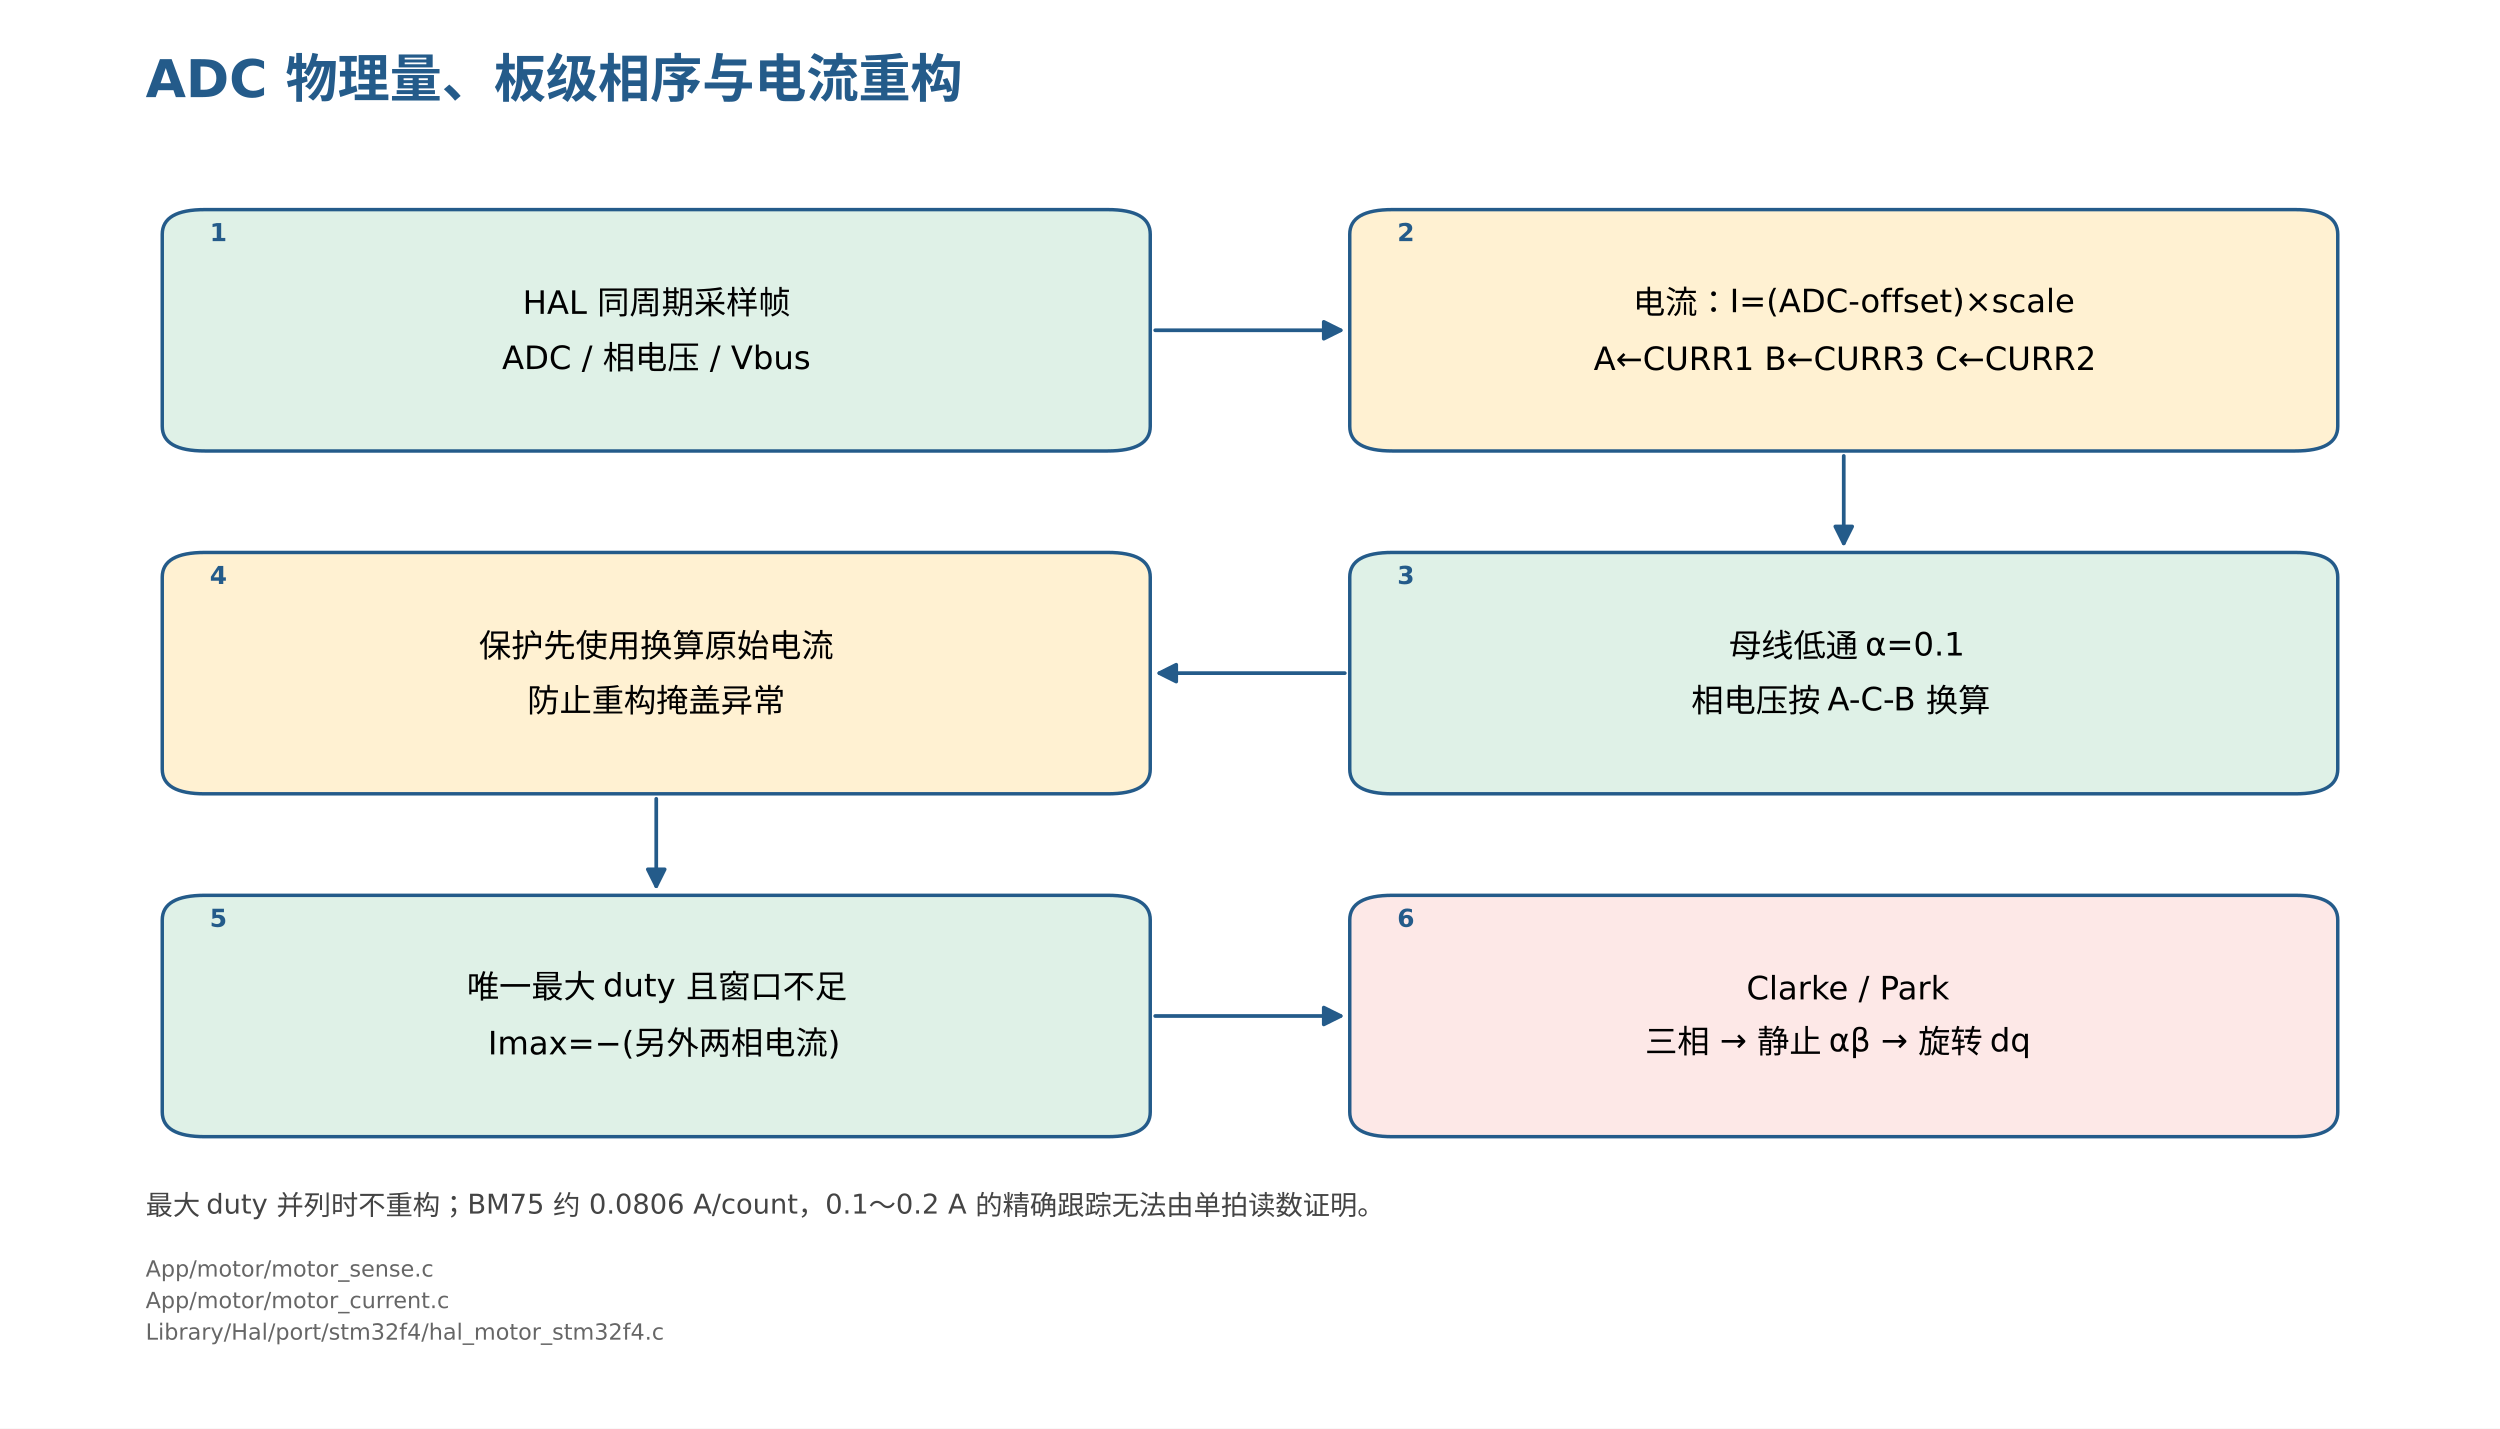
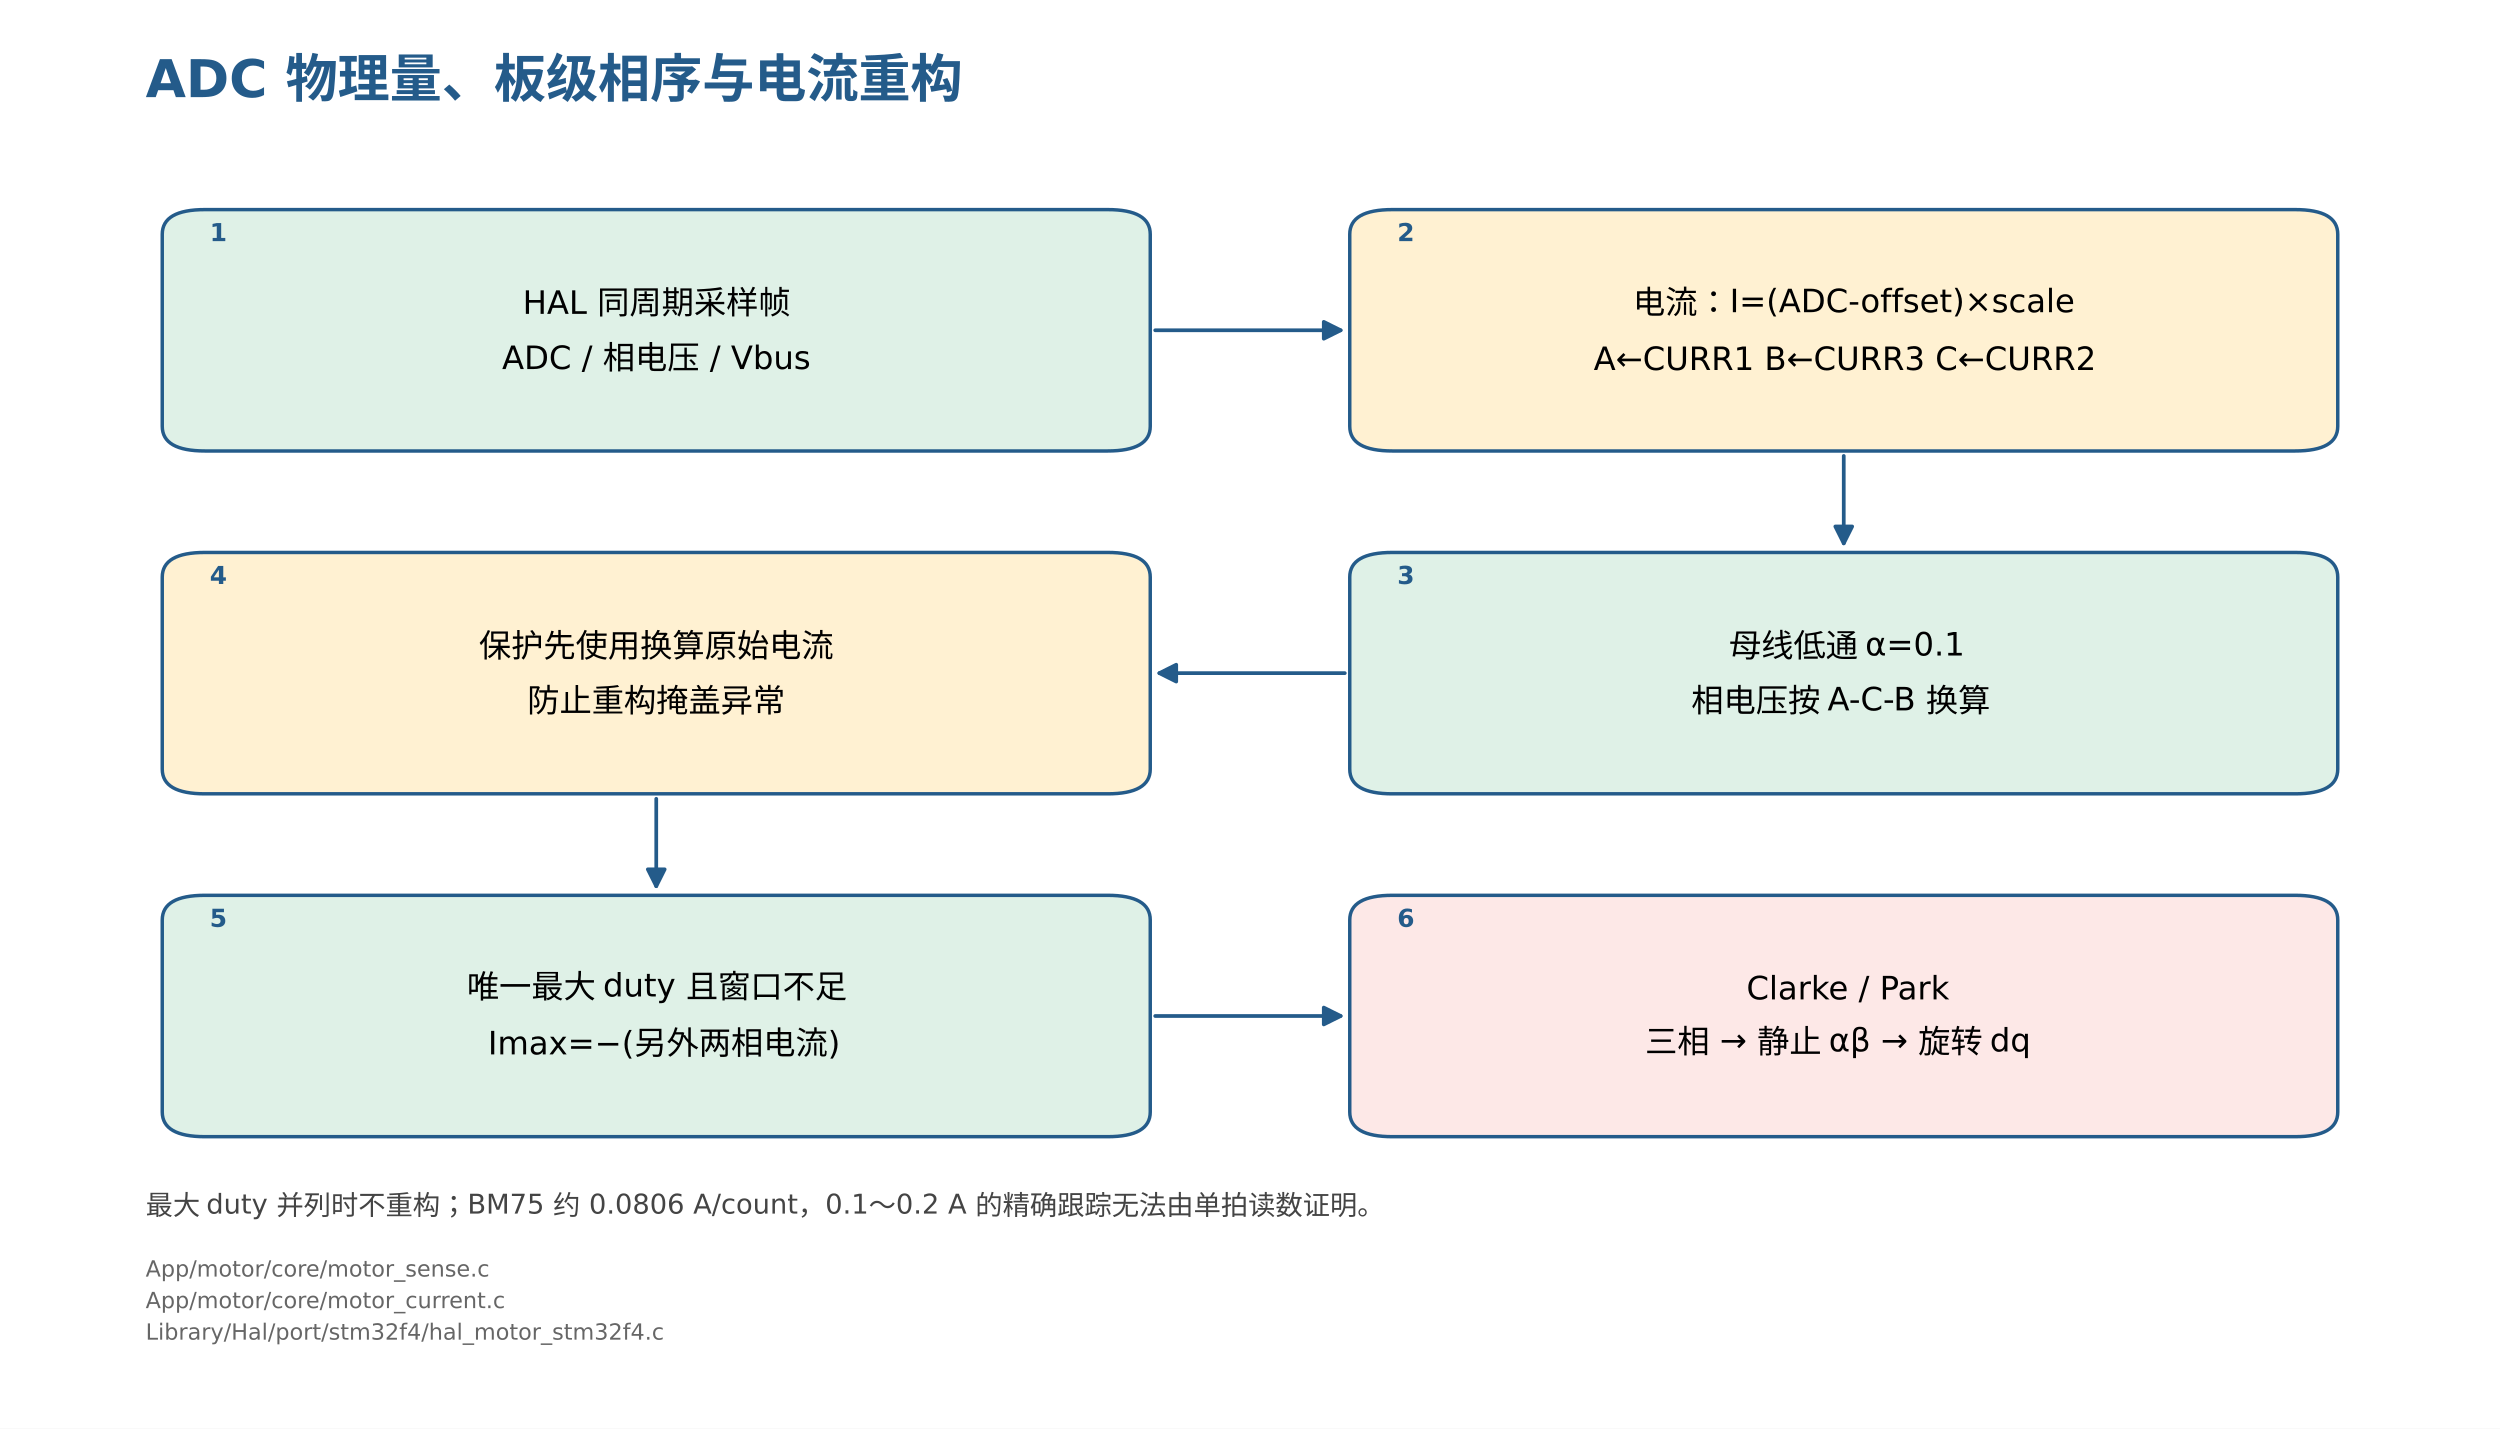
<svg xmlns="http://www.w3.org/2000/svg" width="1008pt" height="576pt" viewBox="0 0 1008 576" version="1.1">
  <defs>
    <style type="text/css">*{stroke-linejoin: round; stroke-linecap: butt}</style>
  </defs>
  <g id="figure_1">
    <g id="patch_1">
      <path d="M 0 576  L 1008 576  L 1008 0  L 0 0  z " style="fill: #ffffff" />
    </g>
    <g id="axes_1">
      <g id="patch_2">
        <path d="M 82.656 181.832  L 446.544 181.832  Q 463.781 181.832 463.781 171.878  L 463.781 94.464  Q 463.781 84.511 446.544 84.511  L 82.656 84.511  Q 65.419 84.511 65.419 94.464  L 65.419 171.878  Q 65.419 181.832 82.656 181.832  z " clip-path="url(#pcf03774826)" style="fill: #dff1e7; stroke: #245b8a; stroke-width: 1.4; stroke-linejoin: miter" />
      </g>
      <g id="patch_3">
        <path d="M 561.456 181.832  L 925.344 181.832  Q 942.581 181.832 942.581 171.878  L 942.581 94.464  Q 942.581 84.511 925.344 84.511  L 561.456 84.511  Q 544.219 84.511 544.219 94.464  L 544.219 171.878  Q 544.219 181.832 561.456 181.832  z " clip-path="url(#pcf03774826)" style="fill: #fff1d2; stroke: #245b8a; stroke-width: 1.4; stroke-linejoin: miter" />
      </g>
      <g id="patch_4">
        <path d="M 561.456 320.072  L 925.344 320.072  Q 942.581 320.072 942.581 310.118  L 942.581 232.704  Q 942.581 222.751 925.344 222.751  L 561.456 222.751  Q 544.219 222.751 544.219 232.704  L 544.219 310.118  Q 544.219 320.072 561.456 320.072  z " clip-path="url(#pcf03774826)" style="fill: #dff1e7; stroke: #245b8a; stroke-width: 1.4; stroke-linejoin: miter" />
      </g>
      <g id="patch_5">
        <path d="M 82.656 320.072  L 446.544 320.072  Q 463.781 320.072 463.781 310.118  L 463.781 232.704  Q 463.781 222.751 446.544 222.751  L 82.656 222.751  Q 65.419 222.751 65.419 232.704  L 65.419 310.118  Q 65.419 320.072 82.656 320.072  z " clip-path="url(#pcf03774826)" style="fill: #fff1d2; stroke: #245b8a; stroke-width: 1.4; stroke-linejoin: miter" />
      </g>
      <g id="patch_6">
        <path d="M 82.656 458.312  L 446.544 458.312  Q 463.781 458.312 463.781 448.358  L 463.781 370.944  Q 463.781 360.991 446.544 360.991  L 82.656 360.991  Q 65.419 360.991 65.419 370.944  L 65.419 448.358  Q 65.419 458.312 82.656 458.312  z " clip-path="url(#pcf03774826)" style="fill: #dff1e7; stroke: #245b8a; stroke-width: 1.4; stroke-linejoin: miter" />
      </g>
      <g id="patch_7">
        <path d="M 561.456 458.312  L 925.344 458.312  Q 942.581 458.312 942.581 448.358  L 942.581 370.944  Q 942.581 360.991 925.344 360.991  L 561.456 360.991  Q 544.219 360.991 544.219 370.944  L 544.219 448.358  Q 544.219 458.312 561.456 458.312  z " clip-path="url(#pcf03774826)" style="fill: #fde8e7; stroke: #245b8a; stroke-width: 1.4; stroke-linejoin: miter" />
      </g>
      <g id="patch_8">
        <path d="M 465.779 133.171  Q 504.001 133.171 540.546 133.171  " clip-path="url(#pcf03774826)" style="fill: none; stroke: #245b8a; stroke-width: 1.5; stroke-linecap: round" />
        <path d="M 533.746 129.771  L 540.546 133.171  L 533.746 136.571  z " clip-path="url(#pcf03774826)" style="fill: #245b8a; stroke: #245b8a; stroke-width: 1.5; stroke-linecap: round" />
      </g>
      <g id="patch_9">
        <path d="M 743.4 183.835  Q 743.4 202.293 743.4 219.074  " clip-path="url(#pcf03774826)" style="fill: none; stroke: #245b8a; stroke-width: 1.5; stroke-linecap: round" />
        <path d="M 746.8 212.274  L 743.4 219.074  L 740 212.274  z " clip-path="url(#pcf03774826)" style="fill: #245b8a; stroke: #245b8a; stroke-width: 1.5; stroke-linecap: round" />
      </g>
      <g id="patch_10">
        <path d="M 542.221 271.411  Q 503.999 271.411 467.454 271.411  " clip-path="url(#pcf03774826)" style="fill: none; stroke: #245b8a; stroke-width: 1.5; stroke-linecap: round" />
        <path d="M 474.254 274.811  L 467.454 271.411  L 474.254 268.011  z " clip-path="url(#pcf03774826)" style="fill: #245b8a; stroke: #245b8a; stroke-width: 1.5; stroke-linecap: round" />
      </g>
      <g id="patch_11">
        <path d="M 264.6 322.075  Q 264.6 340.533 264.6 357.314  " clip-path="url(#pcf03774826)" style="fill: none; stroke: #245b8a; stroke-width: 1.5; stroke-linecap: round" />
        <path d="M 268 350.514  L 264.6 357.314  L 261.2 350.514  z " clip-path="url(#pcf03774826)" style="fill: #245b8a; stroke: #245b8a; stroke-width: 1.5; stroke-linecap: round" />
      </g>
      <g id="patch_12">
        <path d="M 465.779 409.651  Q 504.001 409.651 540.546 409.651  " clip-path="url(#pcf03774826)" style="fill: none; stroke: #245b8a; stroke-width: 1.5; stroke-linecap: round" />
        <path d="M 533.746 406.251  L 540.546 409.651  L 533.746 413.051  z " clip-path="url(#pcf03774826)" style="fill: #245b8a; stroke: #245b8a; stroke-width: 1.5; stroke-linecap: round" />
      </g>
      <g id="text_1">
        <text style="font-weight: 700; font-size: 21px; font-family: 'Microsoft YaHei', 'SimHei', 'DejaVu Sans', sans-serif; text-anchor: start; fill: #245b8a" x="58.716" y="39.168" transform="rotate(-0 58.716 39.168)">ADC 物理量、板级相序与电流重构</text>
      </g>
      <g id="text_2">
        <text style="font-size: 13px; font-family: 'Microsoft YaHei', 'SimHei', 'DejaVu Sans', sans-serif" transform="translate(210.7404 126.5595)">HAL 同周期采样帧</text>
        <text style="font-size: 13px; font-family: 'Microsoft YaHei', 'SimHei', 'DejaVu Sans', sans-serif" transform="translate(202.4173 148.7966)">ADC / 相电压 / Vbus</text>
      </g>
      <g id="text_3">
        <text style="font-weight: 700; font-size: 10px; font-family: 'Microsoft YaHei', 'SimHei', 'DejaVu Sans', sans-serif; text-anchor: start; fill: #245b8a" x="84.571" y="97.229" transform="rotate(-0 84.5712 97.2288)">1</text>
      </g>
      <g id="text_4">
        <text style="font-size: 13px; font-family: 'Microsoft YaHei', 'SimHei', 'DejaVu Sans', sans-serif" transform="translate(658.4095 126.4803)">电流：I=(ADC-offset)×scale</text>
        <text style="font-size: 13px; font-family: 'Microsoft YaHei', 'SimHei', 'DejaVu Sans', sans-serif" transform="translate(642.5566 149.1937)">A←CURR1 B←CURR3 C←CURR2</text>
      </g>
      <g id="text_5">
        <text style="font-weight: 700; font-size: 10px; font-family: 'Microsoft YaHei', 'SimHei', 'DejaVu Sans', sans-serif; text-anchor: start; fill: #245b8a" x="563.371" y="97.229" transform="rotate(-0 563.3712 97.2288)">2</text>
      </g>
      <g id="text_6">
        <text style="font-size: 13px; font-family: 'Microsoft YaHei', 'SimHei', 'DejaVu Sans', sans-serif" transform="translate(697.1373 264.8949)">母线低通 α=0.1</text>
        <text style="font-size: 13px; font-family: 'Microsoft YaHei', 'SimHei', 'DejaVu Sans', sans-serif" transform="translate(681.9283 287.0305)">相电压按 A-C-B 换算</text>
      </g>
      <g id="text_7">
        <text style="font-weight: 700; font-size: 10px; font-family: 'Microsoft YaHei', 'SimHei', 'DejaVu Sans', sans-serif; text-anchor: start; fill: #245b8a" x="563.371" y="235.469" transform="rotate(-0 563.3712 235.4688)">3</text>
      </g>
      <g id="text_8">
        <text style="font-size: 13px; font-family: 'Microsoft YaHei', 'SimHei', 'DejaVu Sans', sans-serif" transform="translate(193.1 264.9203)">保护先使用换算原始电流</text>
        <text style="font-size: 13px; font-family: 'Microsoft YaHei', 'SimHei', 'DejaVu Sans', sans-serif" transform="translate(212.6 287.0559)">防止重构掩盖异常</text>
      </g>
      <g id="text_9">
        <text style="font-weight: 700; font-size: 10px; font-family: 'Microsoft YaHei', 'SimHei', 'DejaVu Sans', sans-serif; text-anchor: start; fill: #245b8a" x="84.571" y="235.469" transform="rotate(-0 84.5712 235.4688)">4</text>
      </g>
      <g id="text_10">
        <text style="font-size: 13px; font-family: 'Microsoft YaHei', 'SimHei', 'DejaVu Sans', sans-serif" transform="translate(188.227 402.3732)">唯一最大 duty 且窗口不足</text>
        <text style="font-size: 13px; font-family: 'Microsoft YaHei', 'SimHei', 'DejaVu Sans', sans-serif" transform="translate(196.7258 425.1212)">Imax=−(另外两相电流)</text>
      </g>
      <g id="text_11">
        <text style="font-weight: 700; font-size: 10px; font-family: 'Microsoft YaHei', 'SimHei', 'DejaVu Sans', sans-serif; text-anchor: start; fill: #245b8a" x="84.571" y="373.709" transform="rotate(-0 84.5712 373.7088)">5</text>
      </g>
      <g id="text_12">
        <text style="font-size: 13px; font-family: 'Microsoft YaHei', 'SimHei', 'DejaVu Sans', sans-serif" transform="translate(704.1705 402.9511)">Clarke / Park</text>
        <text style="font-size: 13px; font-family: 'Microsoft YaHei', 'SimHei', 'DejaVu Sans', sans-serif" transform="translate(663.3058 424.5301)">三相 → 静止 αβ → 旋转 dq</text>
      </g>
      <g id="text_13">
        <text style="font-weight: 700; font-size: 10px; font-family: 'Microsoft YaHei', 'SimHei', 'DejaVu Sans', sans-serif; text-anchor: start; fill: #245b8a" x="563.371" y="373.709" transform="rotate(-0 563.3712 373.7088)">6</text>
      </g>
      <g id="text_14">
        <text style="font-size: 11px; font-family: 'Microsoft YaHei', 'SimHei', 'DejaVu Sans', sans-serif; text-anchor: start; fill: #444444" x="58.716" y="489.83" transform="rotate(-0 58.716 489.8304)">最大 duty 并列时不重构；BM75 约 0.0806 A/count，0.1～0.2 A 的精确跟踪无法由单拍读数证明。</text>
      </g>
      <g id="text_15">
-         <text style="font-size: 9px; font-family: 'Microsoft YaHei', 'SimHei', 'DejaVu Sans', sans-serif; text-anchor: start; fill: #666666" x="58.716" y="514.714" transform="rotate(-0 58.716 514.7136)">App/motor/motor_sense.c</text>
+         <text style="font-size: 9px; font-family: 'Microsoft YaHei', 'SimHei', 'DejaVu Sans', sans-serif; text-anchor: start; fill: #666666" x="58.716" y="514.714" transform="rotate(-0 58.716 514.7136)">App/motor/core/motor_sense.c</text>
      </g>
      <g id="text_16">
-         <text style="font-size: 9px; font-family: 'Microsoft YaHei', 'SimHei', 'DejaVu Sans', sans-serif; text-anchor: start; fill: #666666" x="58.716" y="527.432" transform="rotate(-0 58.716 527.4317)">App/motor/motor_current.c</text>
+         <text style="font-size: 9px; font-family: 'Microsoft YaHei', 'SimHei', 'DejaVu Sans', sans-serif; text-anchor: start; fill: #666666" x="58.716" y="527.432" transform="rotate(-0 58.716 527.4317)">App/motor/core/motor_current.c</text>
      </g>
      <g id="text_17">
        <text style="font-size: 9px; font-family: 'Microsoft YaHei', 'SimHei', 'DejaVu Sans', sans-serif; text-anchor: start; fill: #666666" x="58.716" y="540.15" transform="rotate(-0 58.716 540.1498)">Library/Hal/port/stm32f4/hal_motor_stm32f4.c</text>
      </g>
    </g>
  </g>
  <defs>
    <clipPath id="pcf03774826">
      <rect x="25.2" y="11.52" width="957.6" height="552.96" />
    </clipPath>
  </defs>
</svg>
